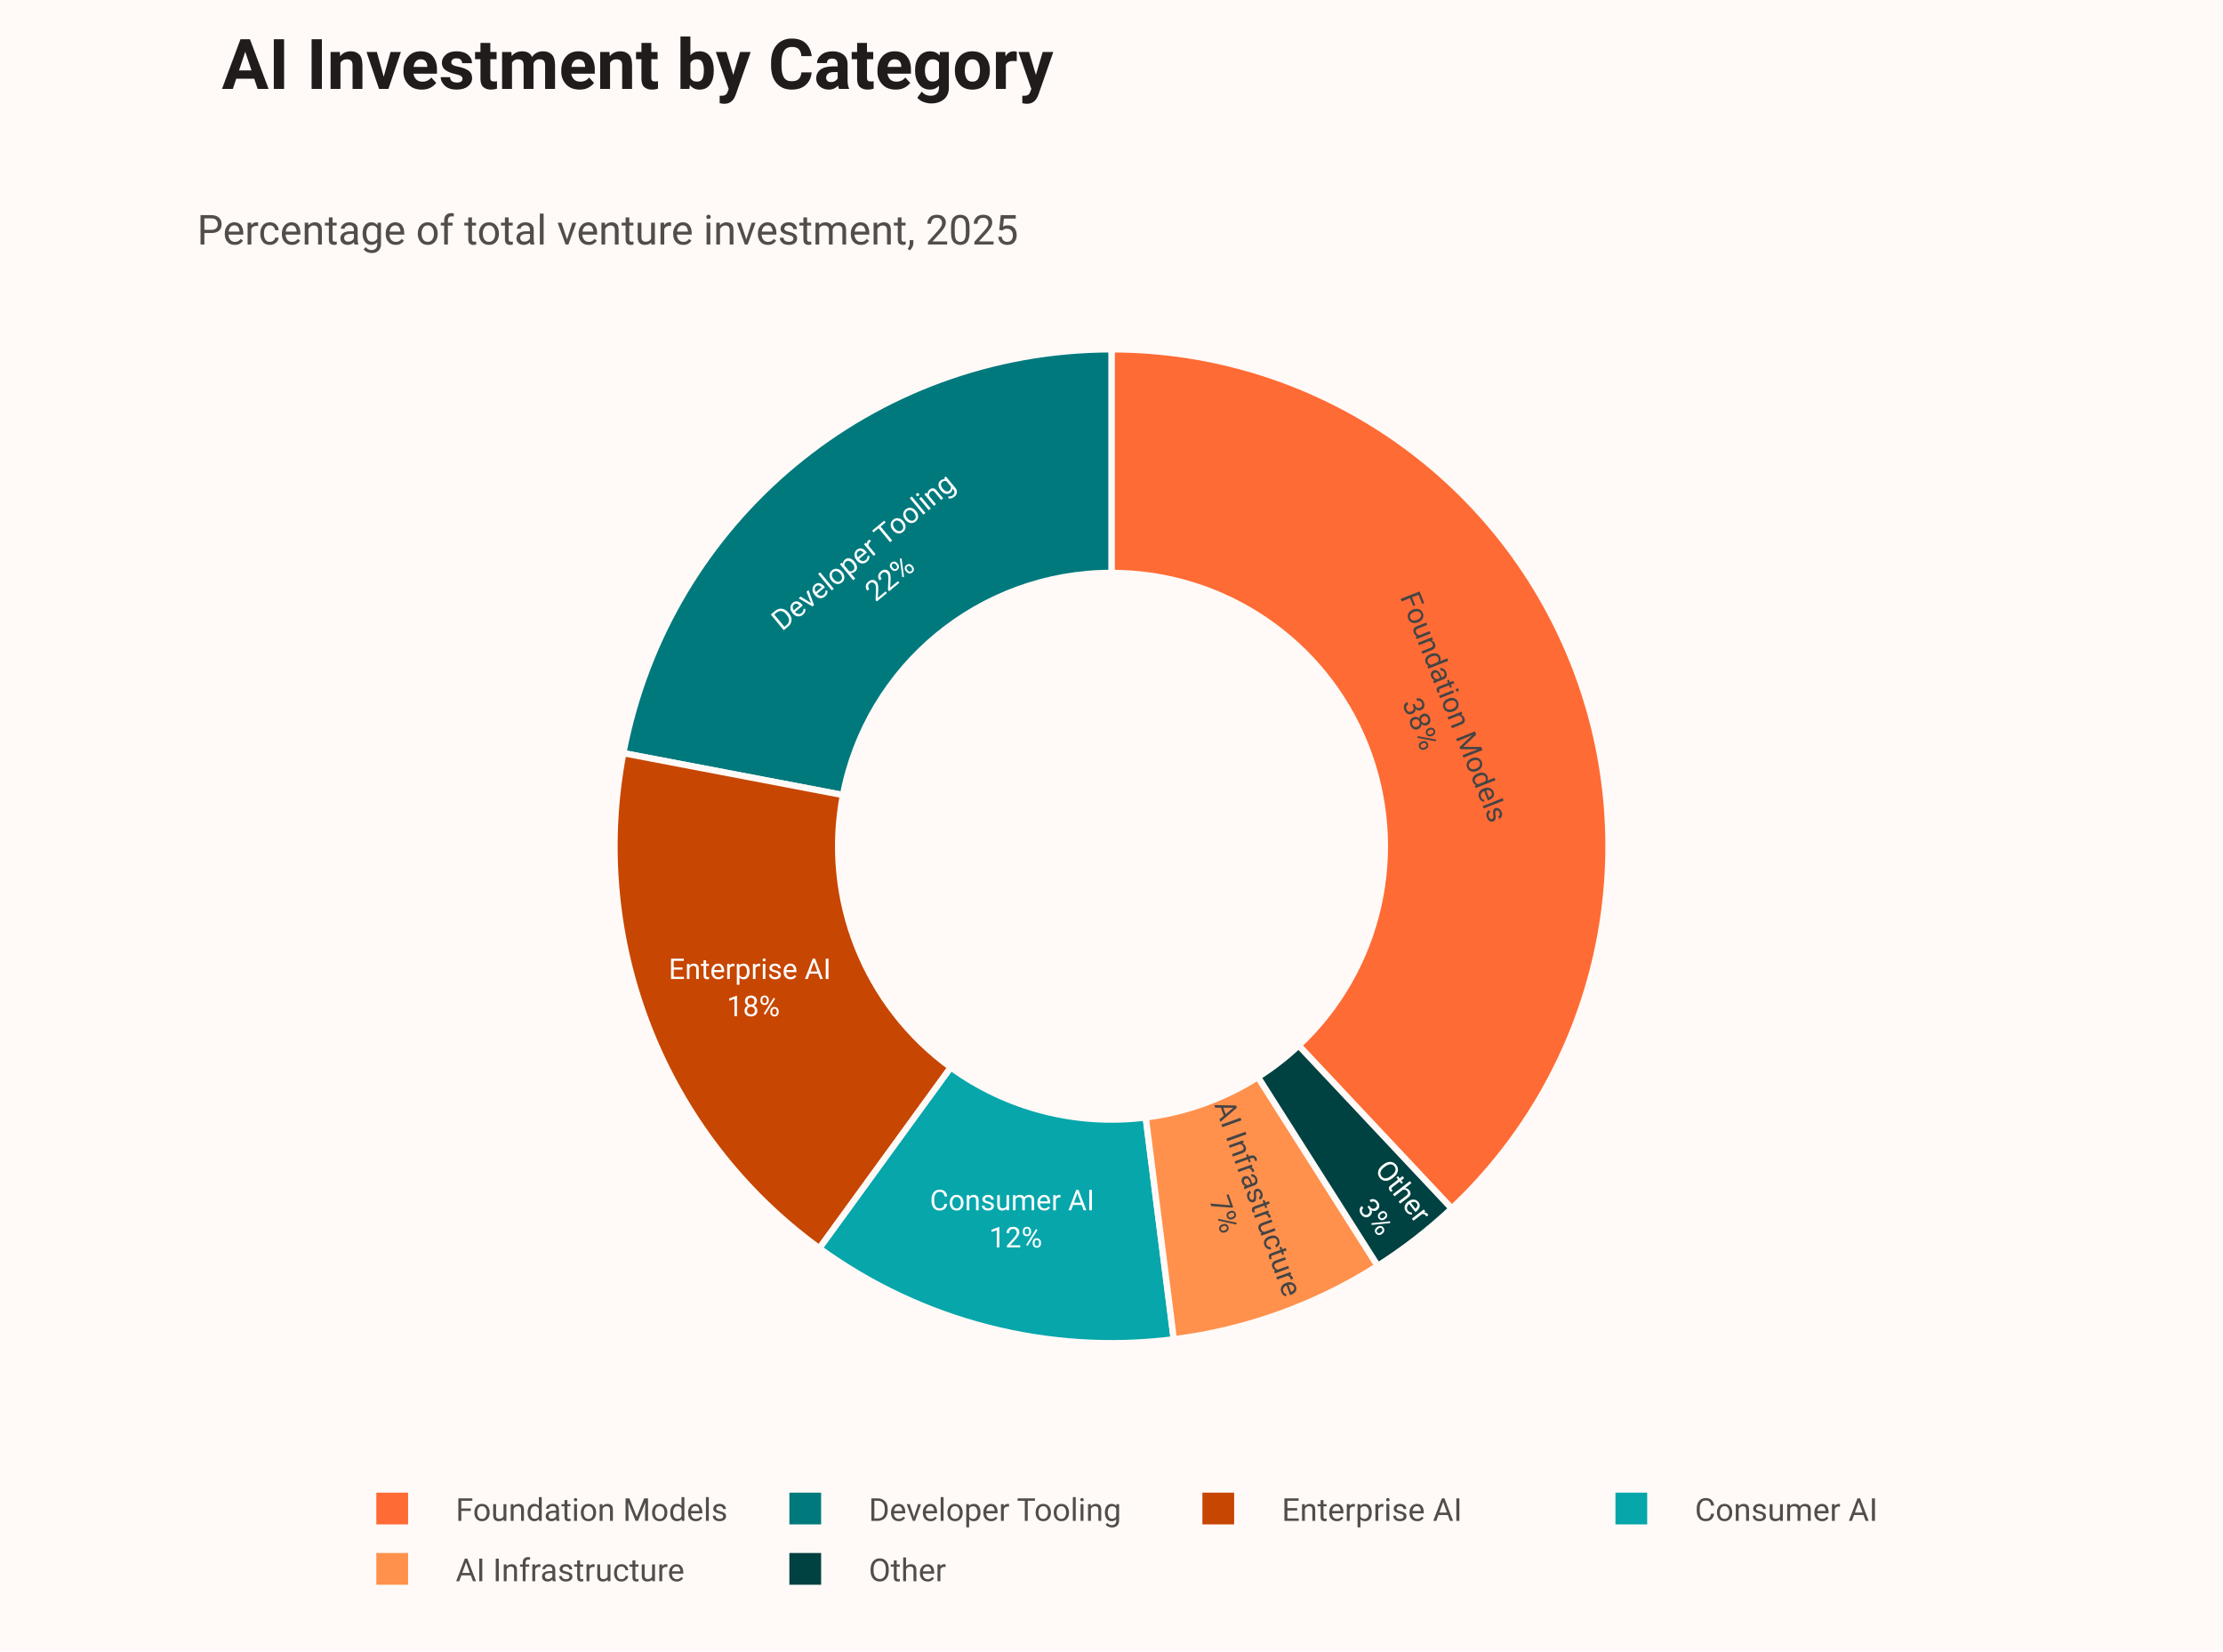
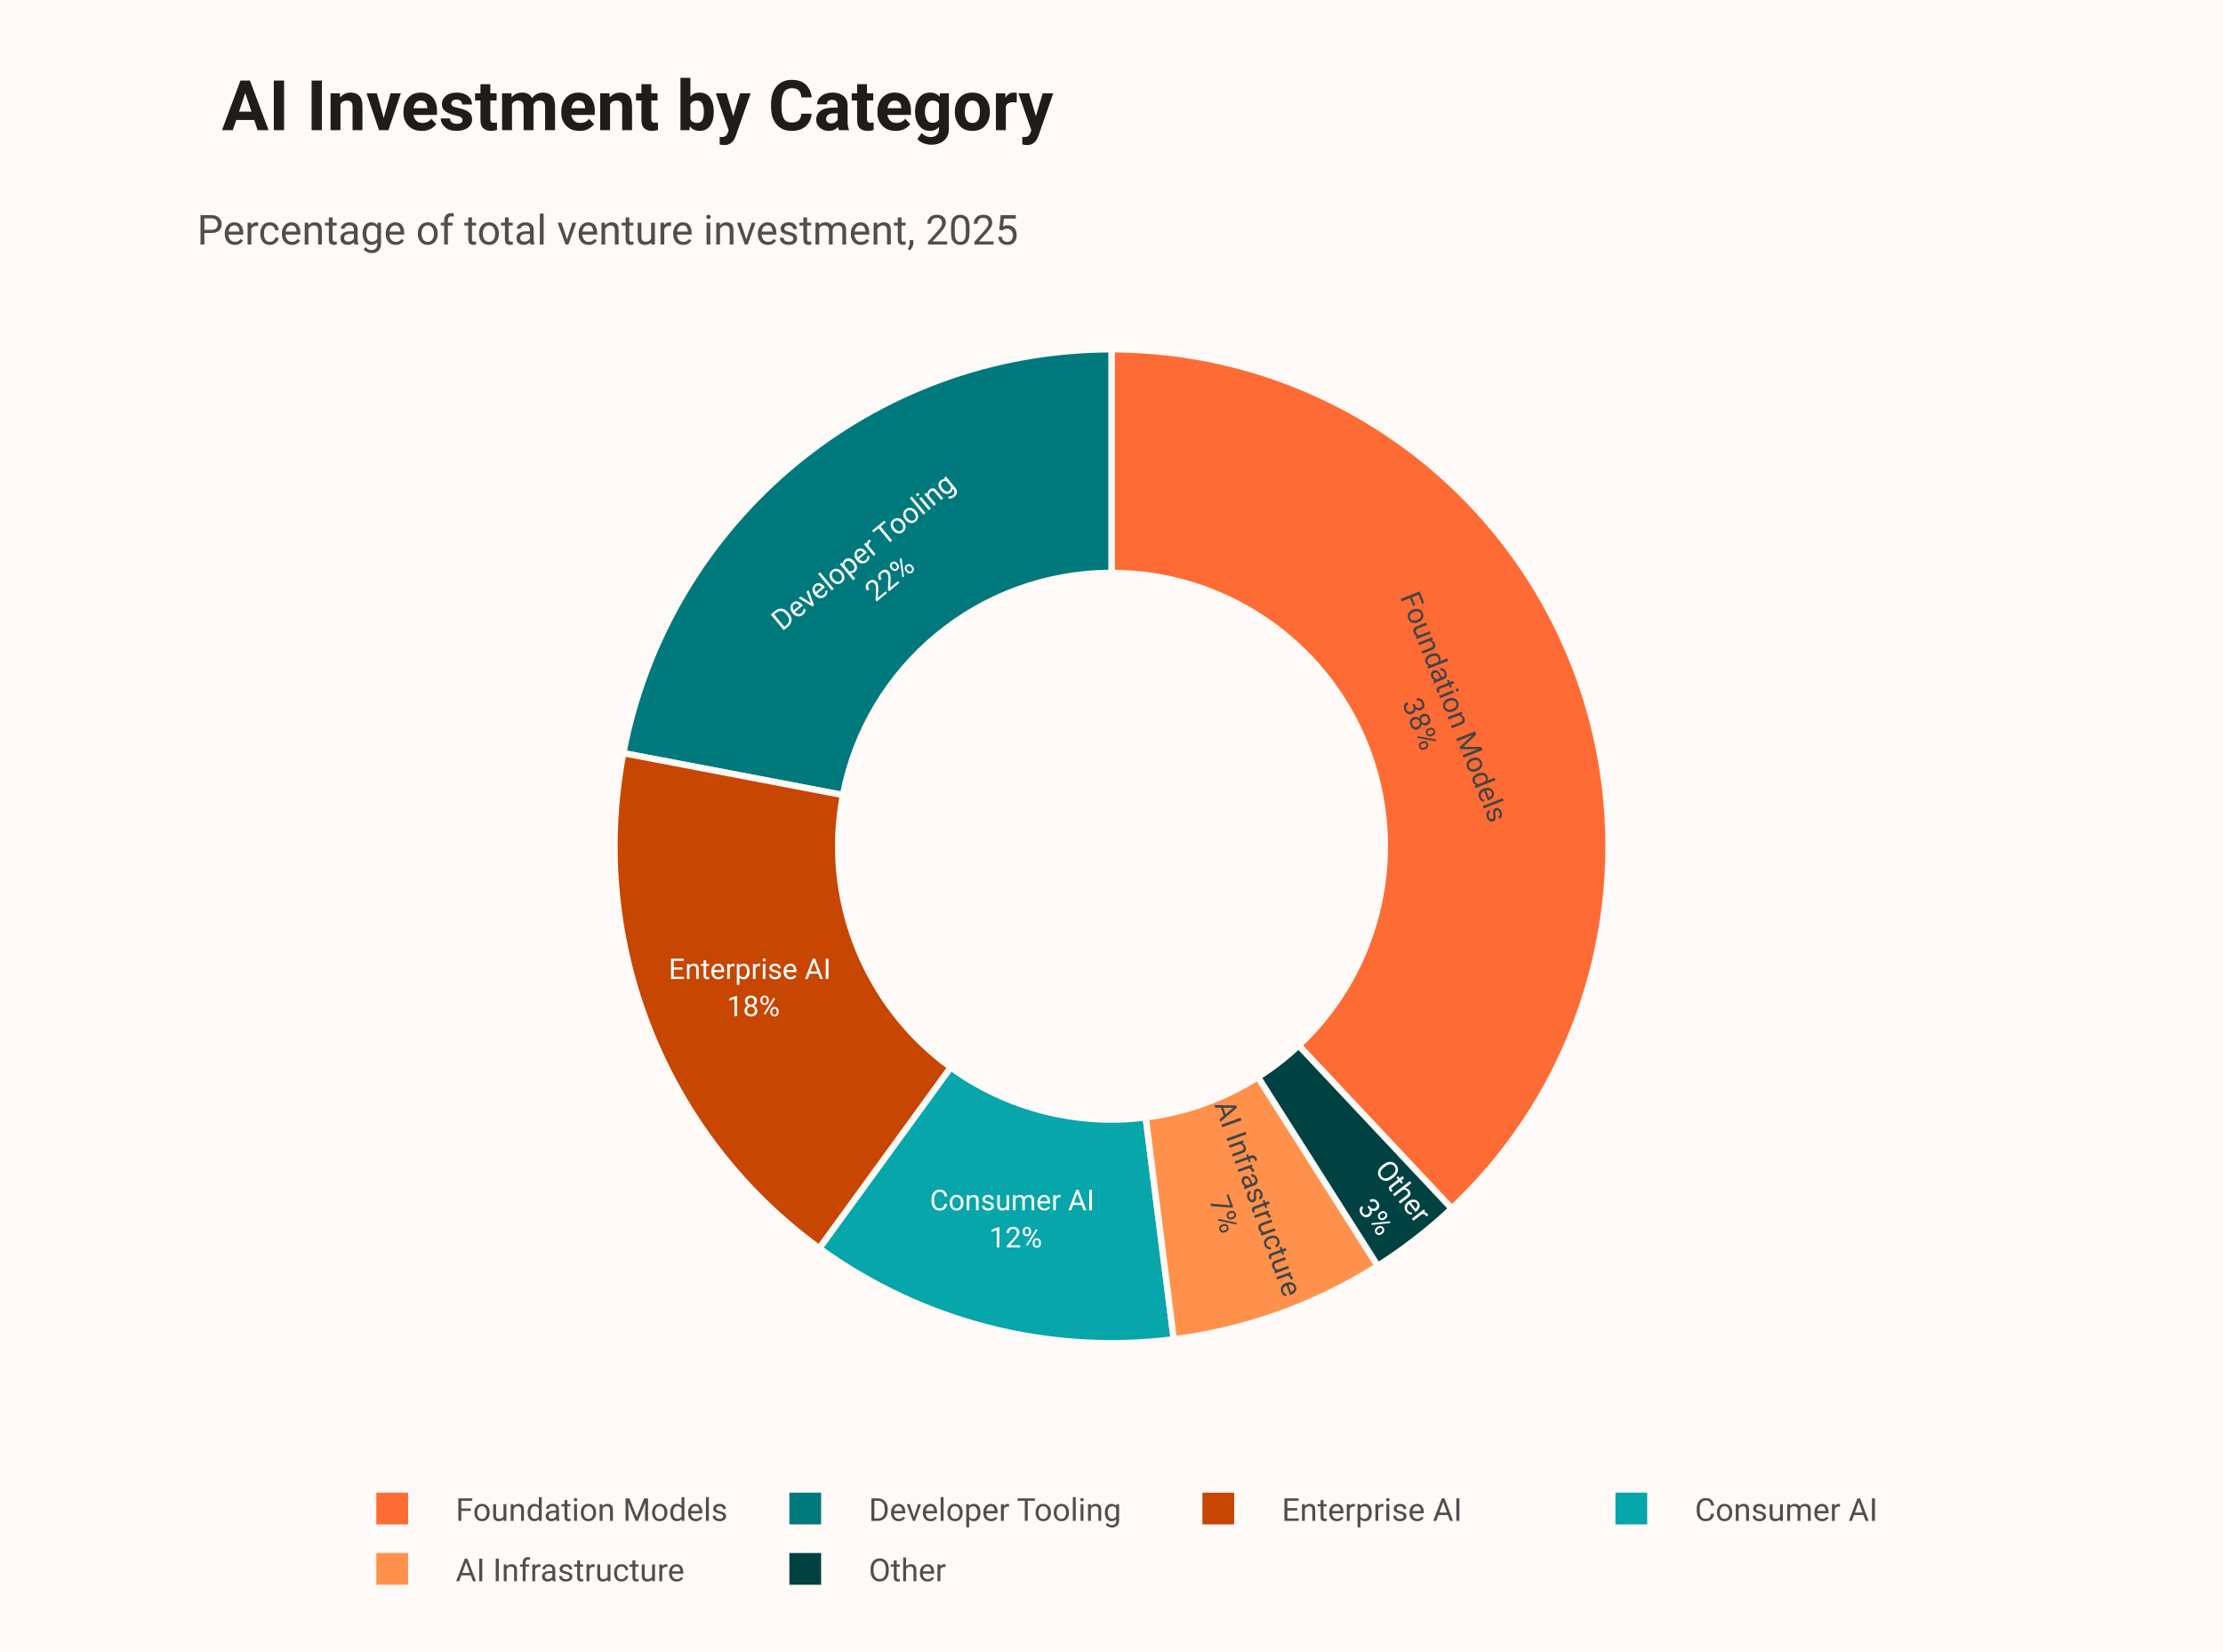
<svg xmlns="http://www.w3.org/2000/svg" class="main-svg" width="700" height="520" style="" viewBox="0 0 700 520">
  <rect x="0" y="0" width="700" height="520" style="fill: rgb(255, 250, 247); fill-opacity: 1;" />
-   <defs id="defs-39f2ba">
+   <defs id="defs-19cc5b">
    <g class="clips" />
    <g class="gradients" />
    <g class="patterns" />
  </defs>
  <g class="bglayer" />
  <g class="layer-below">
    <g class="imagelayer" />
    <g class="shapelayer" />
  </g>
  <g class="cartesianlayer" />
  <g class="polarlayer" />
  <g class="smithlayer" />
  <g class="ternarylayer" />
  <g class="geolayer" />
  <g class="funnelarealayer" />
  <g class="pielayer">
    <g class="trace" stroke-linejoin="round" style="opacity: 1;">
      <g class="slice">
        <path class="surface" d="M408.922,329.246a86.075,86.075 0 0 0 -58.922,-148.821l0,-70.425a156.5,156.5 0 0 1 107.132,270.584Z" style="pointer-events: none; fill: rgb(255, 107, 53); fill-opacity: 1; stroke-width: 2; stroke: rgb(255, 250, 247); stroke-opacity: 1;" />
        <g class="slicetext">
          <text data-notex="1" class="slicetext" transform="translate(455.3842,224.7754)rotate(68.4)" text-anchor="middle" x="0" y="0" style="font-family: Montserrat, Roboto, sans-serif; font-size: 9px; fill: rgb(68, 68, 68); fill-opacity: 1; white-space: pre;">
            <tspan class="line" dy="0em" x="0" y="0">Foundation Models</tspan>
            <tspan class="line" dy="1.3em" x="0" y="0">38%</tspan>
          </text>
        </g>
      </g>
      <g class="slice">
        <path class="surface" d="M350,180.425a86.075,86.075 0 0 0 -84.55,69.946l-69.178,-13.196a156.5,156.5 0 0 1 153.728,-127.175Z" style="pointer-events: none; fill: rgb(0, 121, 125); fill-opacity: 1; stroke-width: 2; stroke: rgb(255, 250, 247); stroke-opacity: 1;" />
        <g class="slicetext">
          <text data-notex="1" class="slicetext" transform="translate(274.6461,175.4128)rotate(-39.6)" text-anchor="middle" x="0" y="0" style="font-family: Montserrat, Roboto, sans-serif; font-size: 9px; fill: rgb(255, 255, 255); fill-opacity: 1; white-space: pre;">
            <tspan class="line" dy="0em" x="0" y="0">Developer Tooling</tspan>
            <tspan class="line" dy="1.3em" x="0" y="0">22%</tspan>
          </text>
        </g>
      </g>
      <g class="slice">
        <path class="surface" d="M265.45,250.371a86.075,86.075 0 0 0 33.957,85.765l-41.395,56.975a156.5,156.5 0 0 1 -61.74,-155.936Z" style="pointer-events: none; fill: rgb(199, 70, 1); fill-opacity: 1; stroke-width: 2; stroke: rgb(255, 250, 247); stroke-opacity: 1;" />
        <g class="slicetext">
          <text data-notex="1" class="slicetext" transform="translate(237.2297,308.2988)" text-anchor="middle" x="0" y="0" style="font-family: Montserrat, Roboto, sans-serif; font-size: 9px; fill: rgb(255, 255, 255); fill-opacity: 1; white-space: pre;">
            <tspan class="line" dy="0em" x="0" y="0">Enterprise AI</tspan>
            <tspan class="line" dy="1.3em" x="0" y="0">18%</tspan>
          </text>
        </g>
      </g>
      <g class="slice">
        <path class="surface" d="M299.406,336.136a86.075,86.075 0 0 0 61.382,15.76l8.827,69.87a156.5,156.5 0 0 1 -111.603,-28.655Z" style="pointer-events: none; fill: rgb(6, 166, 171); fill-opacity: 1; stroke-width: 2; stroke: rgb(255, 250, 247); stroke-opacity: 1;" />
        <g class="slicetext">
          <text data-notex="1" class="slicetext" transform="translate(319.837,381.1269)" text-anchor="middle" x="0" y="0" style="font-family: Montserrat, Roboto, sans-serif; font-size: 9px; fill: rgb(255, 255, 255); fill-opacity: 1; white-space: pre;">
            <tspan class="line" dy="0em" x="0" y="0">Consumer AI</tspan>
            <tspan class="line" dy="1.3em" x="0" y="0">12%</tspan>
          </text>
        </g>
      </g>
      <g class="slice">
        <path class="surface" d="M360.788,351.896a86.075,86.075 0 0 0 35.333,-12.721l37.736,59.462a156.5,156.5 0 0 1 -64.242,23.129Z" style="pointer-events: none; fill: rgb(255, 145, 77); fill-opacity: 1; stroke-width: 2; stroke: rgb(255, 250, 247); stroke-opacity: 1;" />
        <g class="slicetext">
          <text data-notex="1" class="slicetext" transform="translate(393.6903,379.4405)rotate(70.2)" text-anchor="middle" x="0" y="0" style="font-family: Montserrat, Roboto, sans-serif; font-size: 9px; fill: rgb(68, 68, 68); fill-opacity: 1; white-space: pre;">
            <tspan class="line" dy="0em" x="0" y="0">AI Infrastructure</tspan>
            <tspan class="line" dy="1.3em" x="0" y="0">7%</tspan>
          </text>
        </g>
      </g>
      <g class="slice">
        <path class="surface" d="M396.121,339.176a86.075,86.075 0 0 0 12.801,-9.93l48.209,51.338a156.5,156.5 0 0 1 -23.275,18.054Z" style="pointer-events: none; fill: rgb(0, 65, 66); fill-opacity: 1; stroke-width: 2; stroke: rgb(255, 250, 247); stroke-opacity: 1;" />
        <g class="slicetext">
          <text data-notex="1" class="slicetext" transform="translate(440.0339,377.9208)rotate(52.2)" text-anchor="middle" x="0" y="0" style="font-family: Montserrat, Roboto, sans-serif; font-size: 9px; fill: rgb(255, 255, 255); fill-opacity: 1; white-space: pre;">
            <tspan class="line" dy="0em" x="0" y="0">Other</tspan>
            <tspan class="line" dy="1.3em" x="0" y="0">3%</tspan>
          </text>
        </g>
      </g>
    </g>
  </g>
  <g class="iciclelayer" />
  <g class="treemaplayer" />
  <g class="sunburstlayer" />
  <g class="glimages" />
-   <defs id="topdefs-39f2ba">
+   <defs id="topdefs-19cc5b">
    <g class="clips" />
-     <clipPath id="legend39f2ba">
+     <clipPath id="legend19cc5b">
      <rect width="493" height="48" x="0" y="0" />
    </clipPath>
  </defs>
  <g class="layer-above">
    <g class="imagelayer" />
    <g class="shapelayer" />
  </g>
  <g class="infolayer">
    <g class="legend" pointer-events="all" transform="translate(103.5,460.56)">
      <rect class="bg" shape-rendering="crispEdges" style="stroke: rgb(68, 68, 68); stroke-opacity: 1; fill: rgb(0, 0, 0); fill-opacity: 0; stroke-width: 0px;" width="493" height="48" x="0" y="0" />
-       <g class="scrollbox" transform="" clip-path="url(#legend39f2ba)">
+       <g class="scrollbox" transform="" clip-path="url(#legend19cc5b)">
        <g class="groups">
          <g class="traces" transform="translate(0,14.5)" style="opacity: 1;">
            <text class="legendtext" text-anchor="start" x="40" y="3.9" style="font-family: Montserrat, Roboto, sans-serif; font-size: 10px; fill: rgb(82, 77, 75); fill-opacity: 1; white-space: pre;">Foundation Models</text>
            <g class="layers" style="opacity: 1;">
              <g class="legendfill" />
              <g class="legendlines" />
              <g class="legendsymbols">
                <g class="legendpoints">
                  <path class="legendpie" d="M6,6H-6V-6H6Z" transform="translate(20,0)" style="fill: rgb(255, 107, 53); fill-opacity: 1; stroke-width: 2; stroke: rgb(255, 250, 247); stroke-opacity: 1;" />
                </g>
              </g>
            </g>
            <rect class="legendtoggle" x="0" y="-9.5" width="127.562" height="19" style="fill: rgb(0, 0, 0); fill-opacity: 0;" />
          </g>
          <g class="traces" transform="translate(130.0625,14.5)" style="opacity: 1;">
            <text class="legendtext" text-anchor="start" x="40" y="3.9" style="font-family: Montserrat, Roboto, sans-serif; font-size: 10px; fill: rgb(82, 77, 75); fill-opacity: 1; white-space: pre;">Developer Tooling</text>
            <g class="layers" style="opacity: 1;">
              <g class="legendfill" />
              <g class="legendlines" />
              <g class="legendsymbols">
                <g class="legendpoints">
                  <path class="legendpie" d="M6,6H-6V-6H6Z" transform="translate(20,0)" style="fill: rgb(0, 121, 125); fill-opacity: 1; stroke-width: 2; stroke: rgb(255, 250, 247); stroke-opacity: 1;" />
                </g>
              </g>
            </g>
            <rect class="legendtoggle" x="0" y="-9.5" width="122.375" height="19" style="fill: rgb(0, 0, 0); fill-opacity: 0;" />
          </g>
          <g class="traces" transform="translate(260.125,14.5)" style="opacity: 1;">
            <text class="legendtext" text-anchor="start" x="40" y="3.9" style="font-family: Montserrat, Roboto, sans-serif; font-size: 10px; fill: rgb(82, 77, 75); fill-opacity: 1; white-space: pre;">Enterprise AI</text>
            <g class="layers" style="opacity: 1;">
              <g class="legendfill" />
              <g class="legendlines" />
              <g class="legendsymbols">
                <g class="legendpoints">
                  <path class="legendpie" d="M6,6H-6V-6H6Z" transform="translate(20,0)" style="fill: rgb(199, 70, 1); fill-opacity: 1; stroke-width: 2; stroke: rgb(255, 250, 247); stroke-opacity: 1;" />
                </g>
              </g>
            </g>
            <rect class="legendtoggle" x="0" y="-9.5" width="99.766" height="19" style="fill: rgb(0, 0, 0); fill-opacity: 0;" />
          </g>
          <g class="traces" transform="translate(390.1875,14.5)" style="opacity: 1;">
            <text class="legendtext" text-anchor="start" x="40" y="3.9" style="font-family: Montserrat, Roboto, sans-serif; font-size: 10px; fill: rgb(82, 77, 75); fill-opacity: 1; white-space: pre;">Consumer AI</text>
            <g class="layers" style="opacity: 1;">
              <g class="legendfill" />
              <g class="legendlines" />
              <g class="legendsymbols">
                <g class="legendpoints">
                  <path class="legendpie" d="M6,6H-6V-6H6Z" transform="translate(20,0)" style="fill: rgb(6, 166, 171); fill-opacity: 1; stroke-width: 2; stroke: rgb(255, 250, 247); stroke-opacity: 1;" />
                </g>
              </g>
            </g>
            <rect class="legendtoggle" x="0" y="-9.5" width="100.312" height="19" style="fill: rgb(0, 0, 0); fill-opacity: 0;" />
          </g>
          <g class="traces" transform="translate(0,33.5)" style="opacity: 1;">
            <text class="legendtext" text-anchor="start" x="40" y="3.9" style="font-family: Montserrat, Roboto, sans-serif; font-size: 10px; fill: rgb(82, 77, 75); fill-opacity: 1; white-space: pre;">AI Infrastructure</text>
            <g class="layers" style="opacity: 1;">
              <g class="legendfill" />
              <g class="legendlines" />
              <g class="legendsymbols">
                <g class="legendpoints">
                  <path class="legendpie" d="M6,6H-6V-6H6Z" transform="translate(20,0)" style="fill: rgb(255, 145, 77); fill-opacity: 1; stroke-width: 2; stroke: rgb(255, 250, 247); stroke-opacity: 1;" />
                </g>
              </g>
            </g>
            <rect class="legendtoggle" x="0" y="-9.5" width="113.641" height="19" style="fill: rgb(0, 0, 0); fill-opacity: 0;" />
          </g>
          <g class="traces" transform="translate(130.0625,33.5)" style="opacity: 1;">
            <text class="legendtext" text-anchor="start" x="40" y="3.9" style="font-family: Montserrat, Roboto, sans-serif; font-size: 10px; fill: rgb(82, 77, 75); fill-opacity: 1; white-space: pre;">Other</text>
            <g class="layers" style="opacity: 1;">
              <g class="legendfill" />
              <g class="legendlines" />
              <g class="legendsymbols">
                <g class="legendpoints">
                  <path class="legendpie" d="M6,6H-6V-6H6Z" transform="translate(20,0)" style="fill: rgb(0, 65, 66); fill-opacity: 1; stroke-width: 2; stroke: rgb(255, 250, 247); stroke-opacity: 1;" />
                </g>
              </g>
            </g>
            <rect class="legendtoggle" x="0" y="-9.5" width="67.516" height="19" style="fill: rgb(0, 0, 0); fill-opacity: 0;" />
          </g>
        </g>
      </g>
      <rect class="scrollbar" rx="20" ry="3" width="0" height="0" style="fill: rgb(128, 139, 164); fill-opacity: 1;" x="0" y="0" />
    </g>
    <g class="g-gtitle" />
    <g class="annotation" data-index="0" style="opacity: 1;">
-       <g class="annotation-text-g" transform="rotate(0,201,20.5)">
-         <g class="cursor-pointer" transform="translate(60,6)">
+       <g class="annotation-text-g" transform="rotate(0,201,33.5)">
+         <g class="cursor-pointer" transform="translate(60,19)">
          <rect class="bg" x="0.5" y="0.5" width="281" height="28" style="stroke-width: 1px; stroke: rgb(0, 0, 0); stroke-opacity: 0; fill: rgb(0, 0, 0); fill-opacity: 0;" />
          <text class="annotation-text" text-anchor="middle" x="140.758" y="22" style="font-family: Montserrat, Roboto, sans-serif; font-size: 22px; fill: rgb(31, 28, 27); fill-opacity: 1; white-space: pre;">
            <tspan style="font-weight:bold">AI Investment by Category</tspan>
          </text>
        </g>
      </g>
    </g>
    <g class="annotation" data-index="1" style="opacity: 1;">
      <g class="annotation-text-g" transform="rotate(0,191.5,72.5)">
        <g class="cursor-pointer" transform="translate(60,63)">
          <rect class="bg" x="0.5" y="0.5" width="262" height="18" style="stroke-width: 1px; stroke: rgb(0, 0, 0); stroke-opacity: 0; fill: rgb(0, 0, 0); fill-opacity: 0;" />
          <text class="annotation-text" text-anchor="middle" x="131.359" y="14" style="font-family: Montserrat, Roboto, sans-serif; font-size: 13px; fill: rgb(82, 77, 75); fill-opacity: 1; white-space: pre;">Percentage of total venture investment, 2025</text>
        </g>
      </g>
    </g>
  </g>
</svg>
